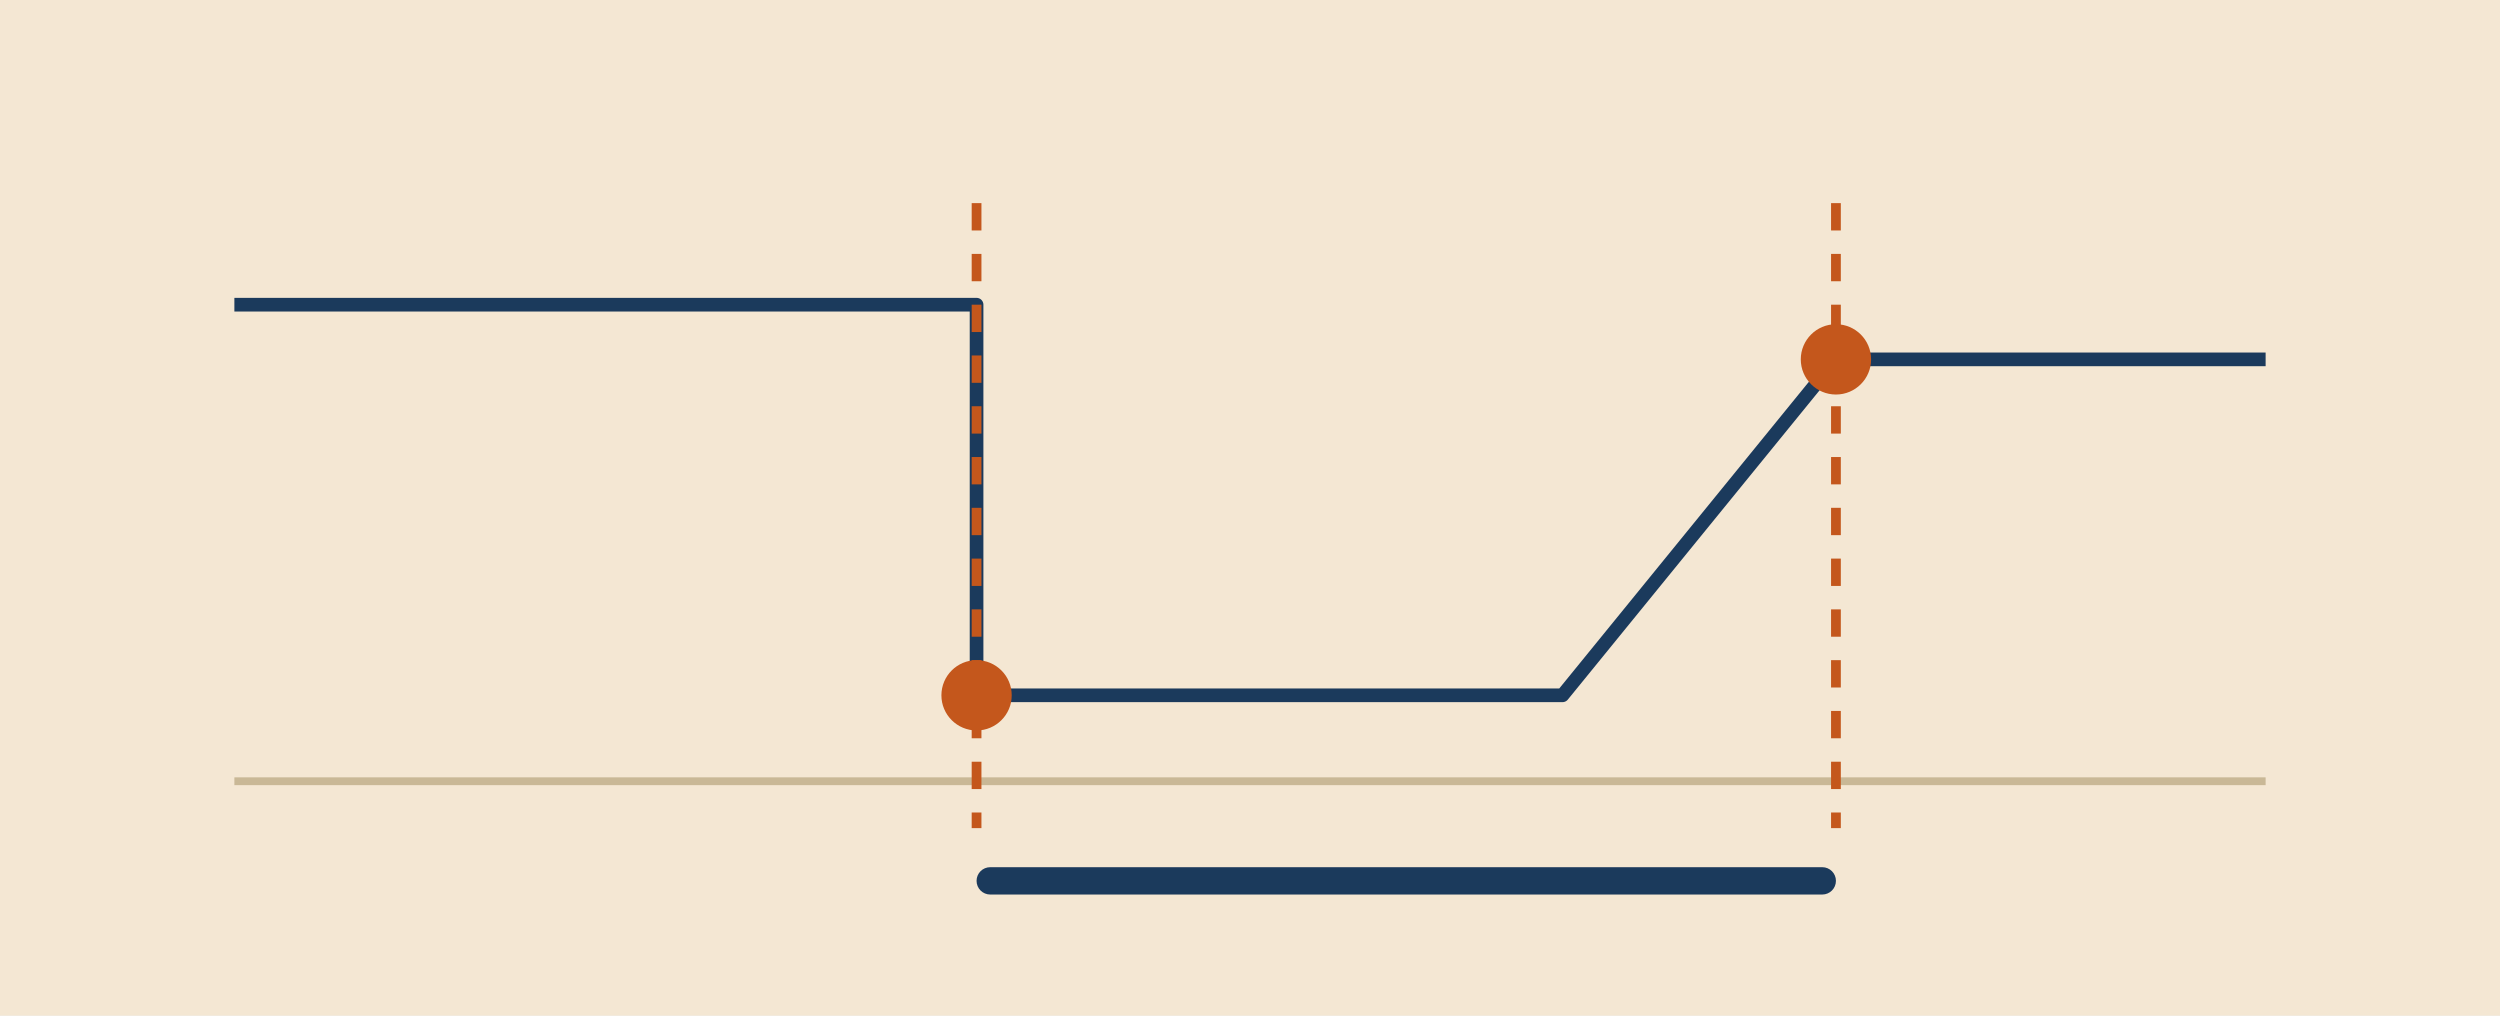
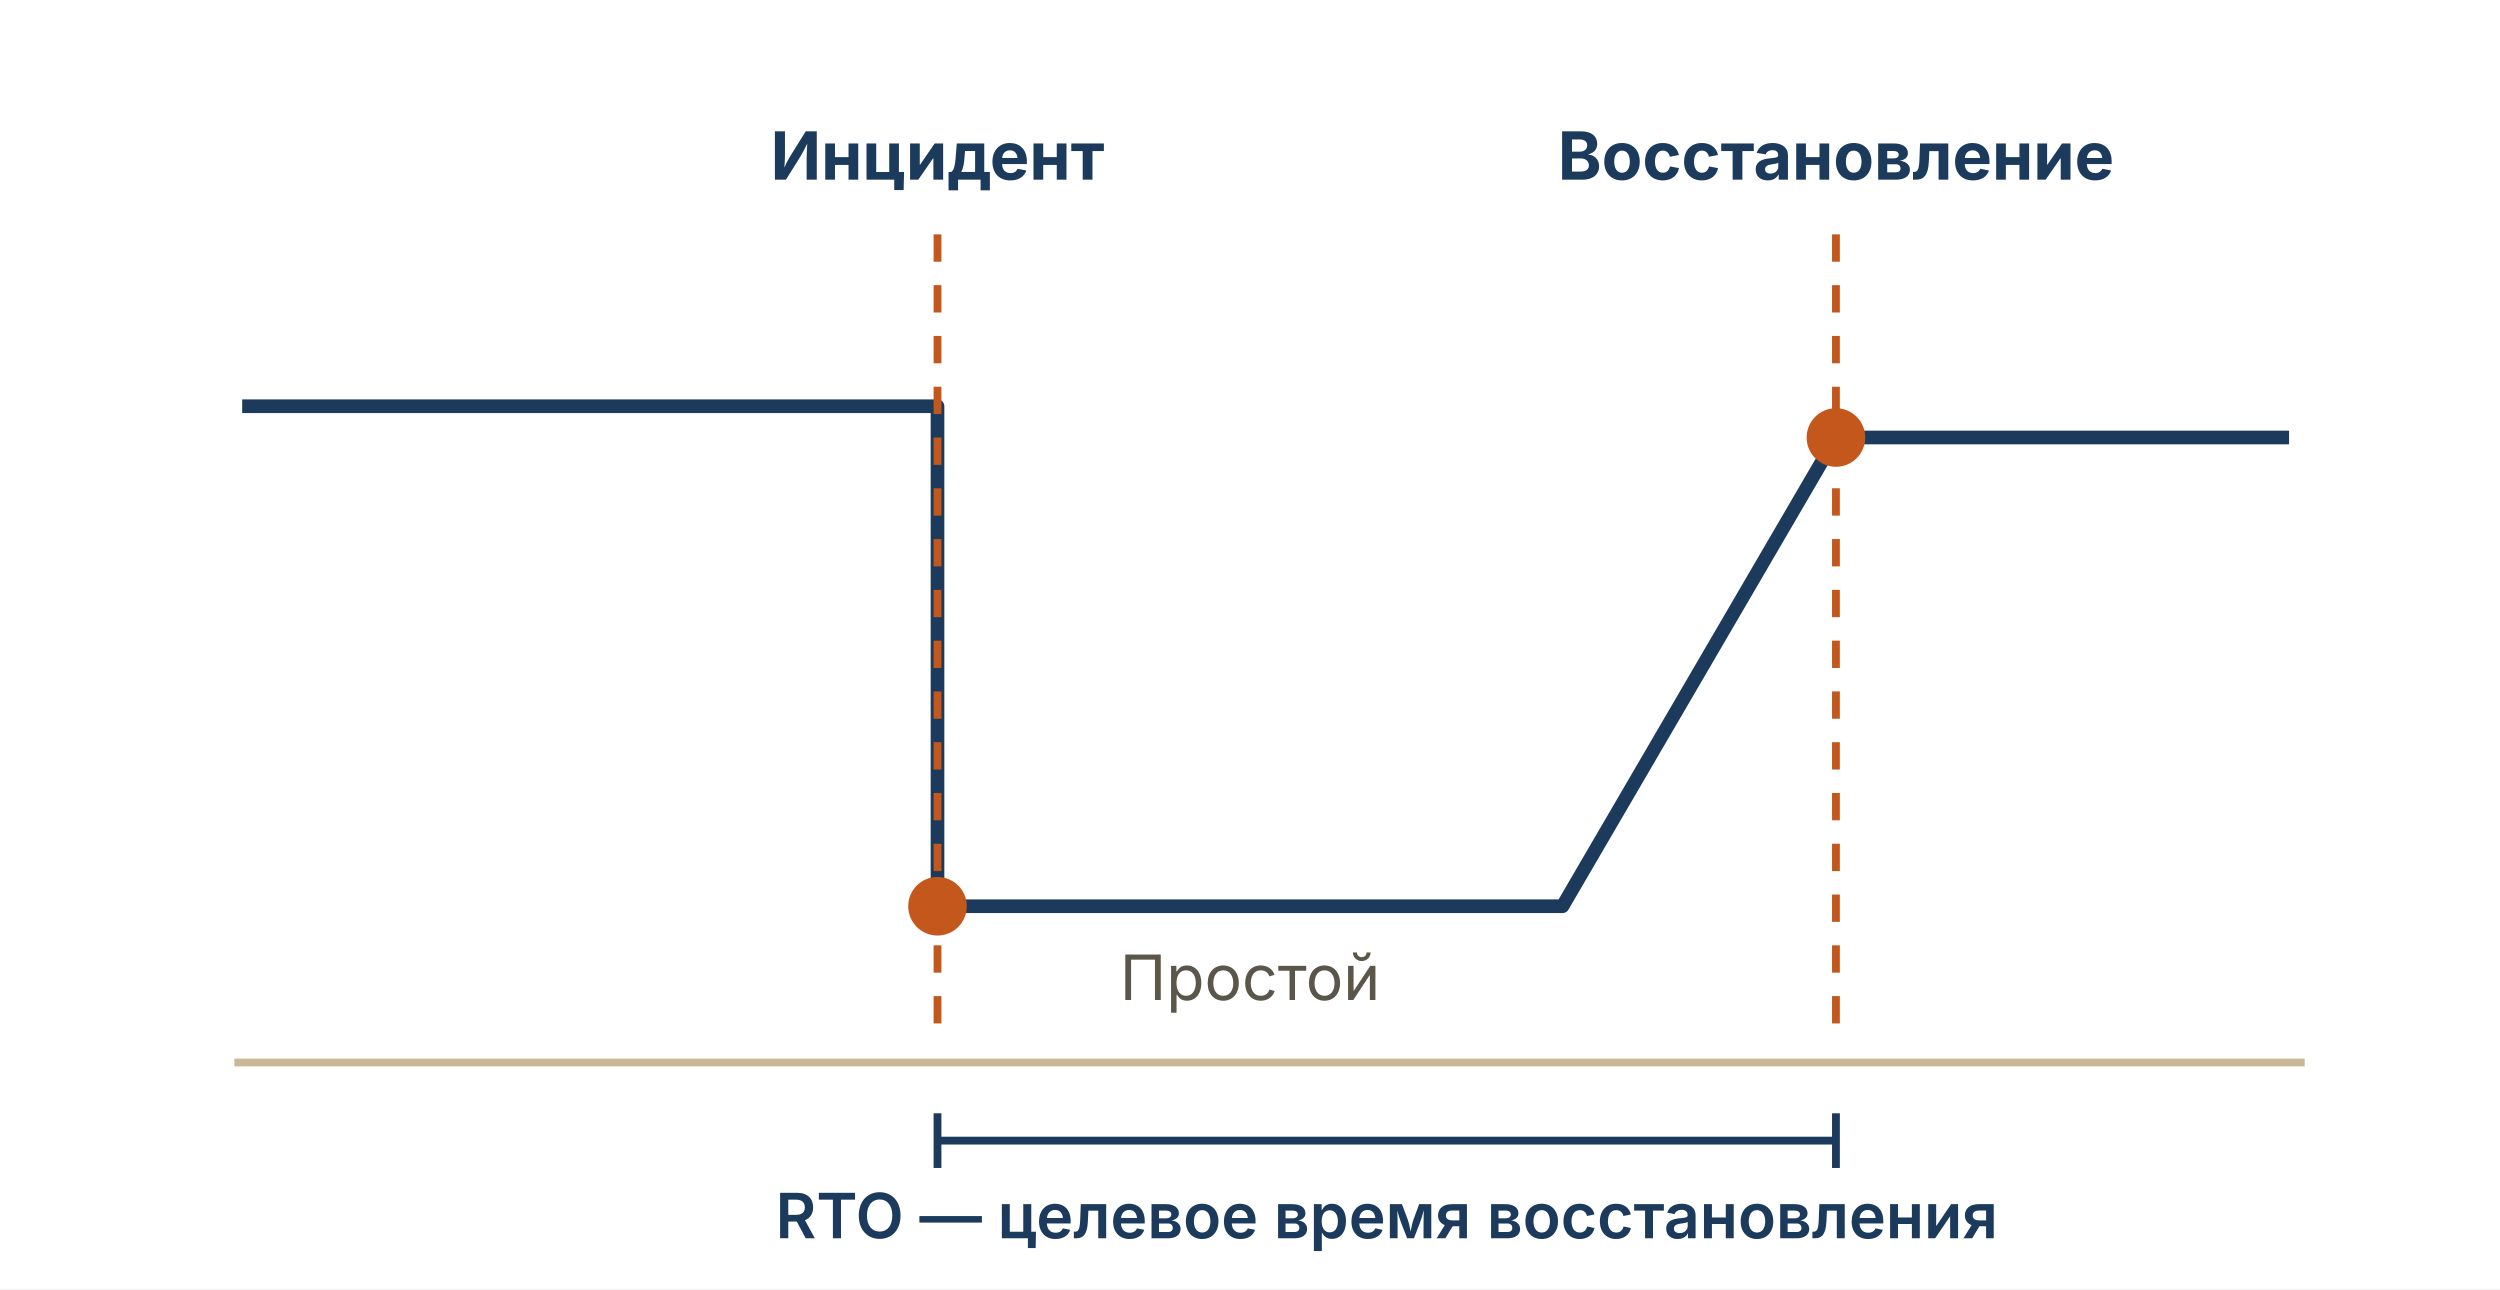
- <svg xmlns="http://www.w3.org/2000/svg" viewBox="0 0 640 260" width="640" height="260" role="img" aria-label="Кривая простоя с точками потери данных и восстановления">
-   <rect width="640" height="260" fill="#F4E7D3" />
-   <line x1="60" y1="200" x2="580" y2="200" stroke="#C9B896" stroke-width="2" />
-   <path d="M60 78 L250 78 L250 178 L400 178 L470 92 L580 92" fill="none" stroke="#1B3A5C" stroke-width="3.5" stroke-linejoin="round" />
-   <line x1="250" y1="52" x2="250" y2="212" stroke="#C4571C" stroke-width="2.5" stroke-dasharray="7 6" />
-   <line x1="470" y1="52" x2="470" y2="212" stroke="#C4571C" stroke-width="2.5" stroke-dasharray="7 6" />
-   <circle cx="250" cy="178" r="9" fill="#C4571C" />
-   <circle cx="470" cy="92" r="9" fill="#C4571C" />
-   <rect x="250" y="222" width="220" height="7" rx="3.5" fill="#1B3A5C" />
+ <svg xmlns="http://www.w3.org/2000/svg" viewBox="0 0 640 330" width="640" height="330" role="img" aria-label="Кривая простоя: инцидент, время простоя и целевое время восстановления">
+   <rect width="640" height="330" fill="#FFFFFF" />
+   <line x1="60" y1="272" x2="590" y2="272" stroke="#C9B896" stroke-width="2" />
+   <path d="M62 104 L240 104 L240 232 L400 232 L470 112 L586 112" fill="none" stroke="#1B3A5C" stroke-width="3.5" stroke-linejoin="round" />
+   <line x1="240" y1="60" x2="240" y2="262" stroke="#C4571C" stroke-width="2" stroke-dasharray="7 6" />
+   <line x1="470" y1="60" x2="470" y2="262" stroke="#C4571C" stroke-width="2" stroke-dasharray="7 6" />
+   <circle cx="240" cy="232" r="7.5" fill="#C4571C" />
+   <circle cx="470" cy="112" r="7.5" fill="#C4571C" />
+   <text x="240" y="46" font-family="Inter, 'Helvetica Neue', Arial, sans-serif" font-size="17" font-weight="700" fill="#1B3A5C" text-anchor="middle">Инцидент</text>
+   <text x="470" y="46" font-family="Inter, 'Helvetica Neue', Arial, sans-serif" font-size="17" font-weight="700" fill="#1B3A5C" text-anchor="middle">Восстановление</text>
+   <text x="320" y="256" font-family="Inter, 'Helvetica Neue', Arial, sans-serif" font-size="16" font-weight="400" fill="#5B564A" text-anchor="middle">Простой</text>
+   <line x1="240" y1="292" x2="470" y2="292" stroke="#1B3A5C" stroke-width="2" />
+   <line x1="240" y1="285" x2="240" y2="299" stroke="#1B3A5C" stroke-width="2" />
+   <line x1="470" y1="285" x2="470" y2="299" stroke="#1B3A5C" stroke-width="2" />
+   <text x="355" y="317" font-family="Inter, 'Helvetica Neue', Arial, sans-serif" font-size="16" font-weight="600" fill="#1B3A5C" text-anchor="middle">RTO — целевое время восстановления</text>
</svg>
